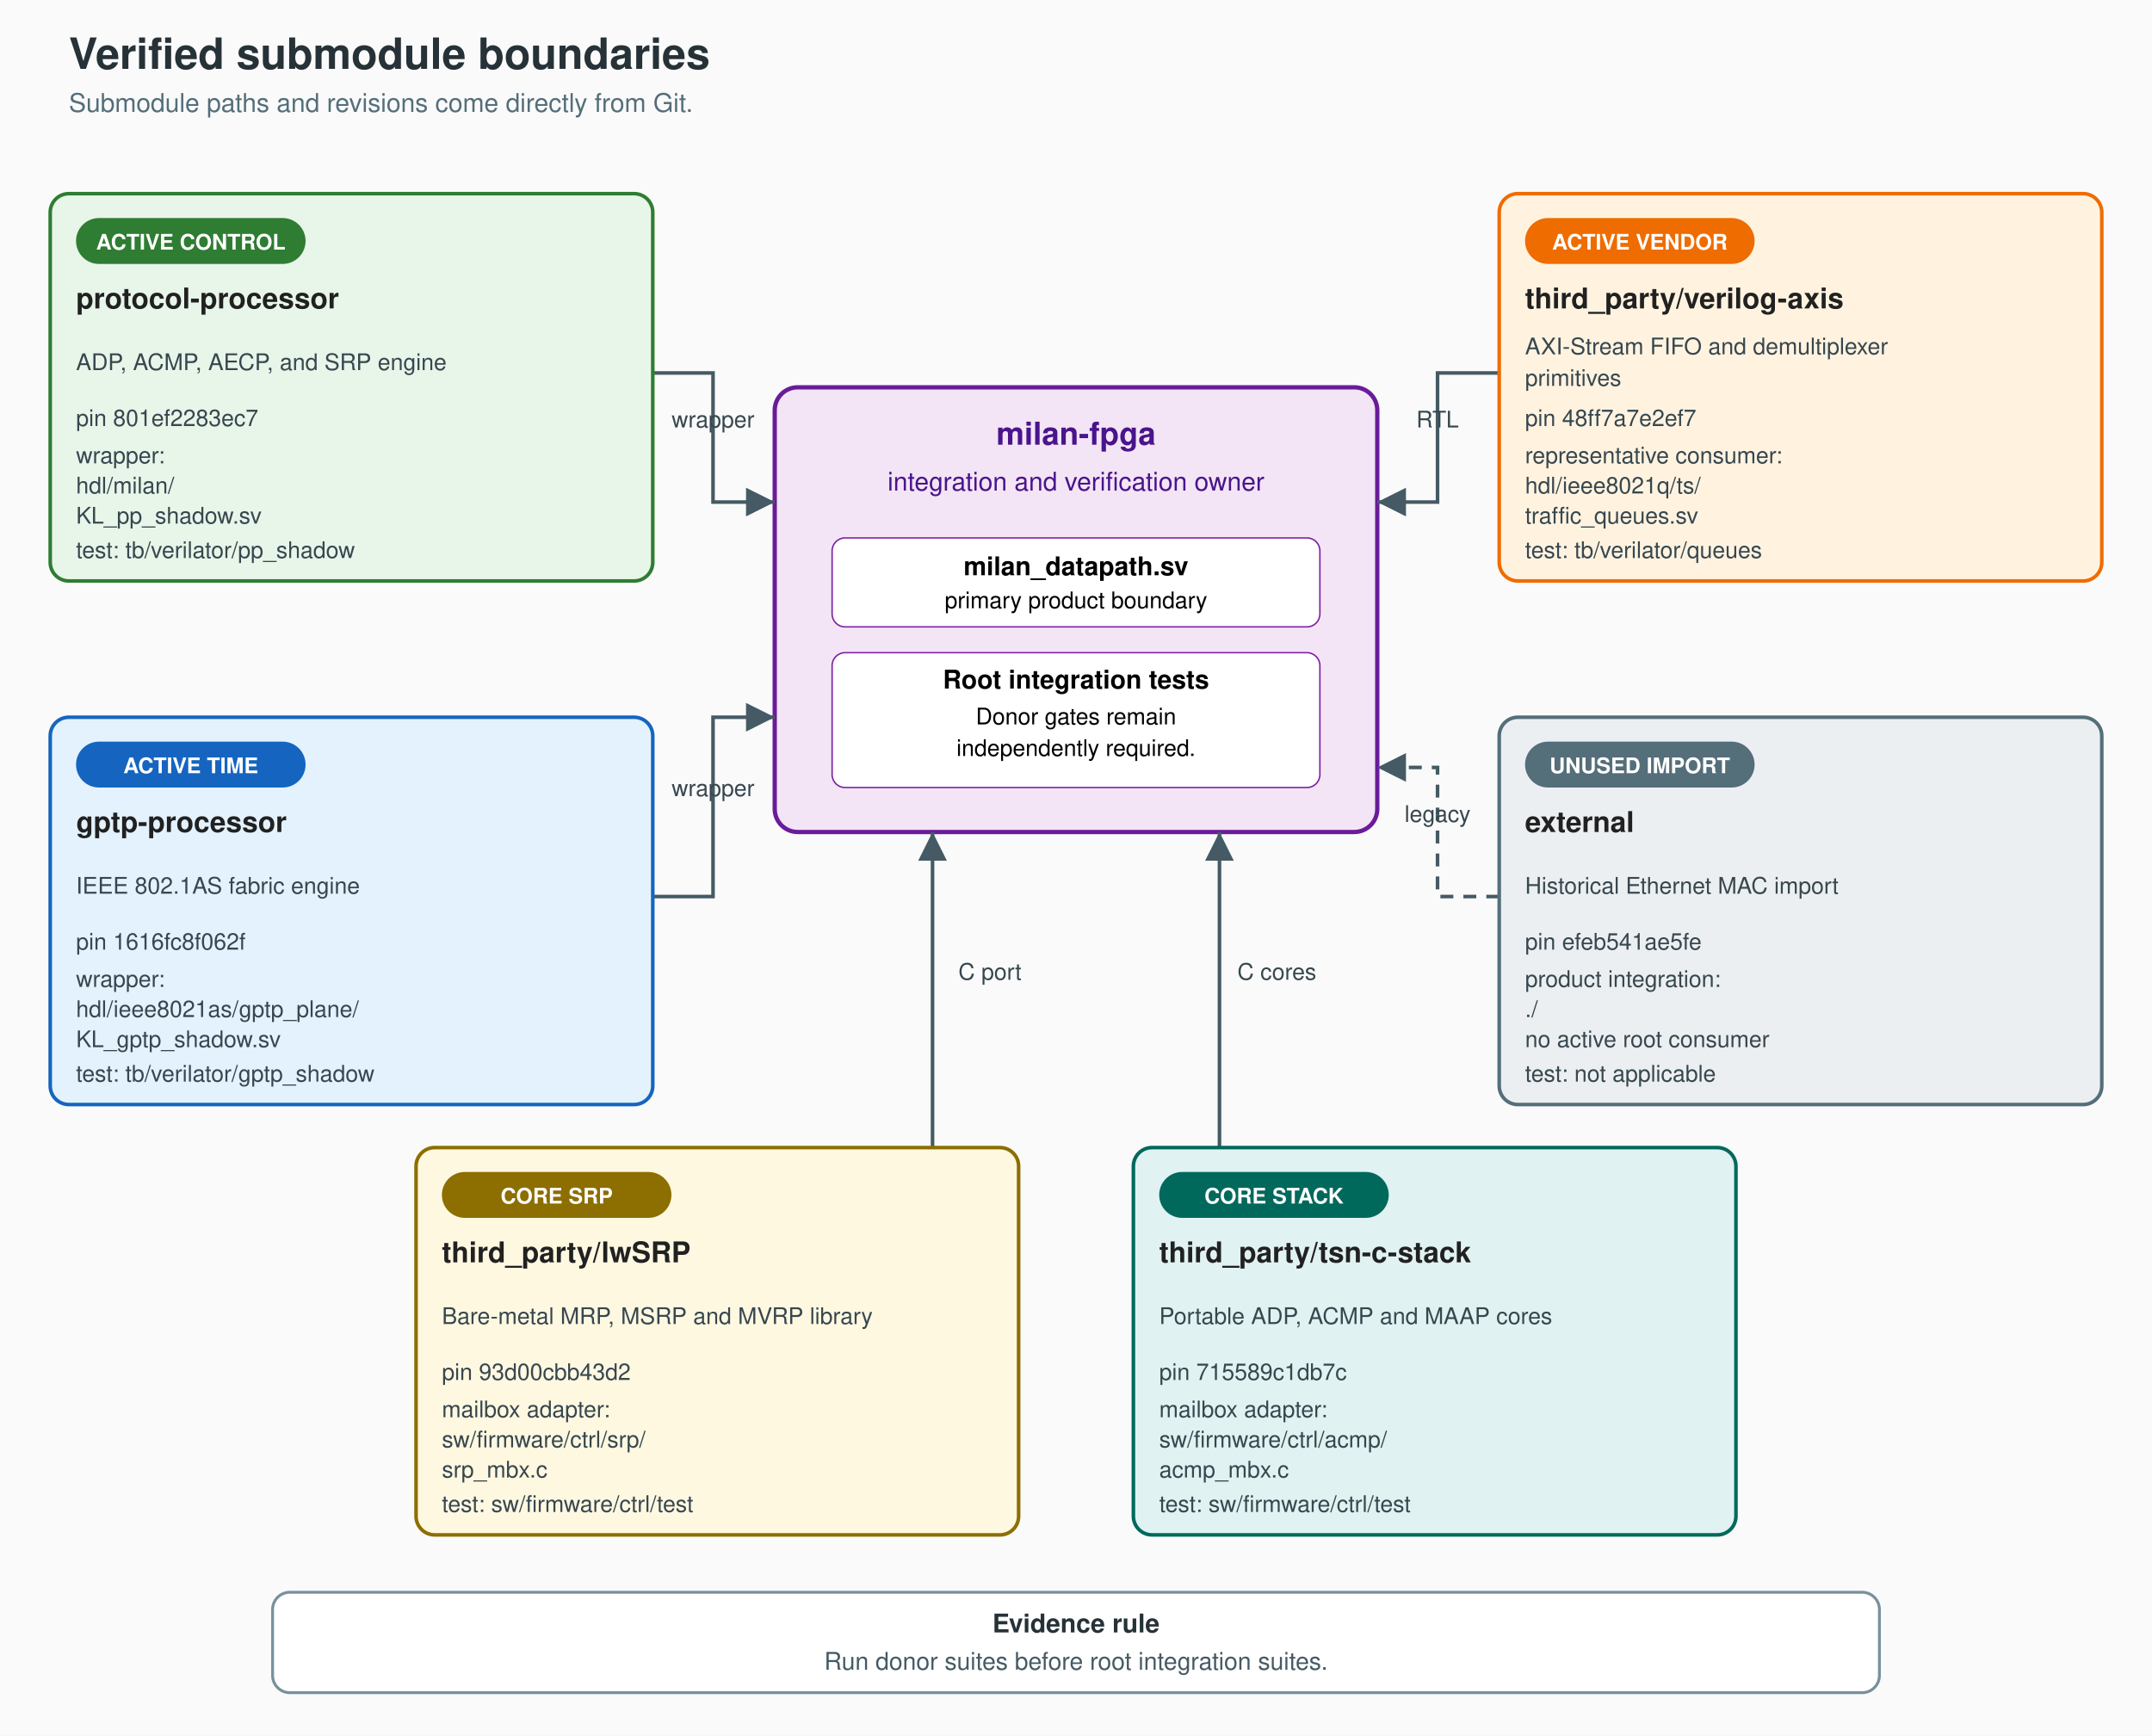
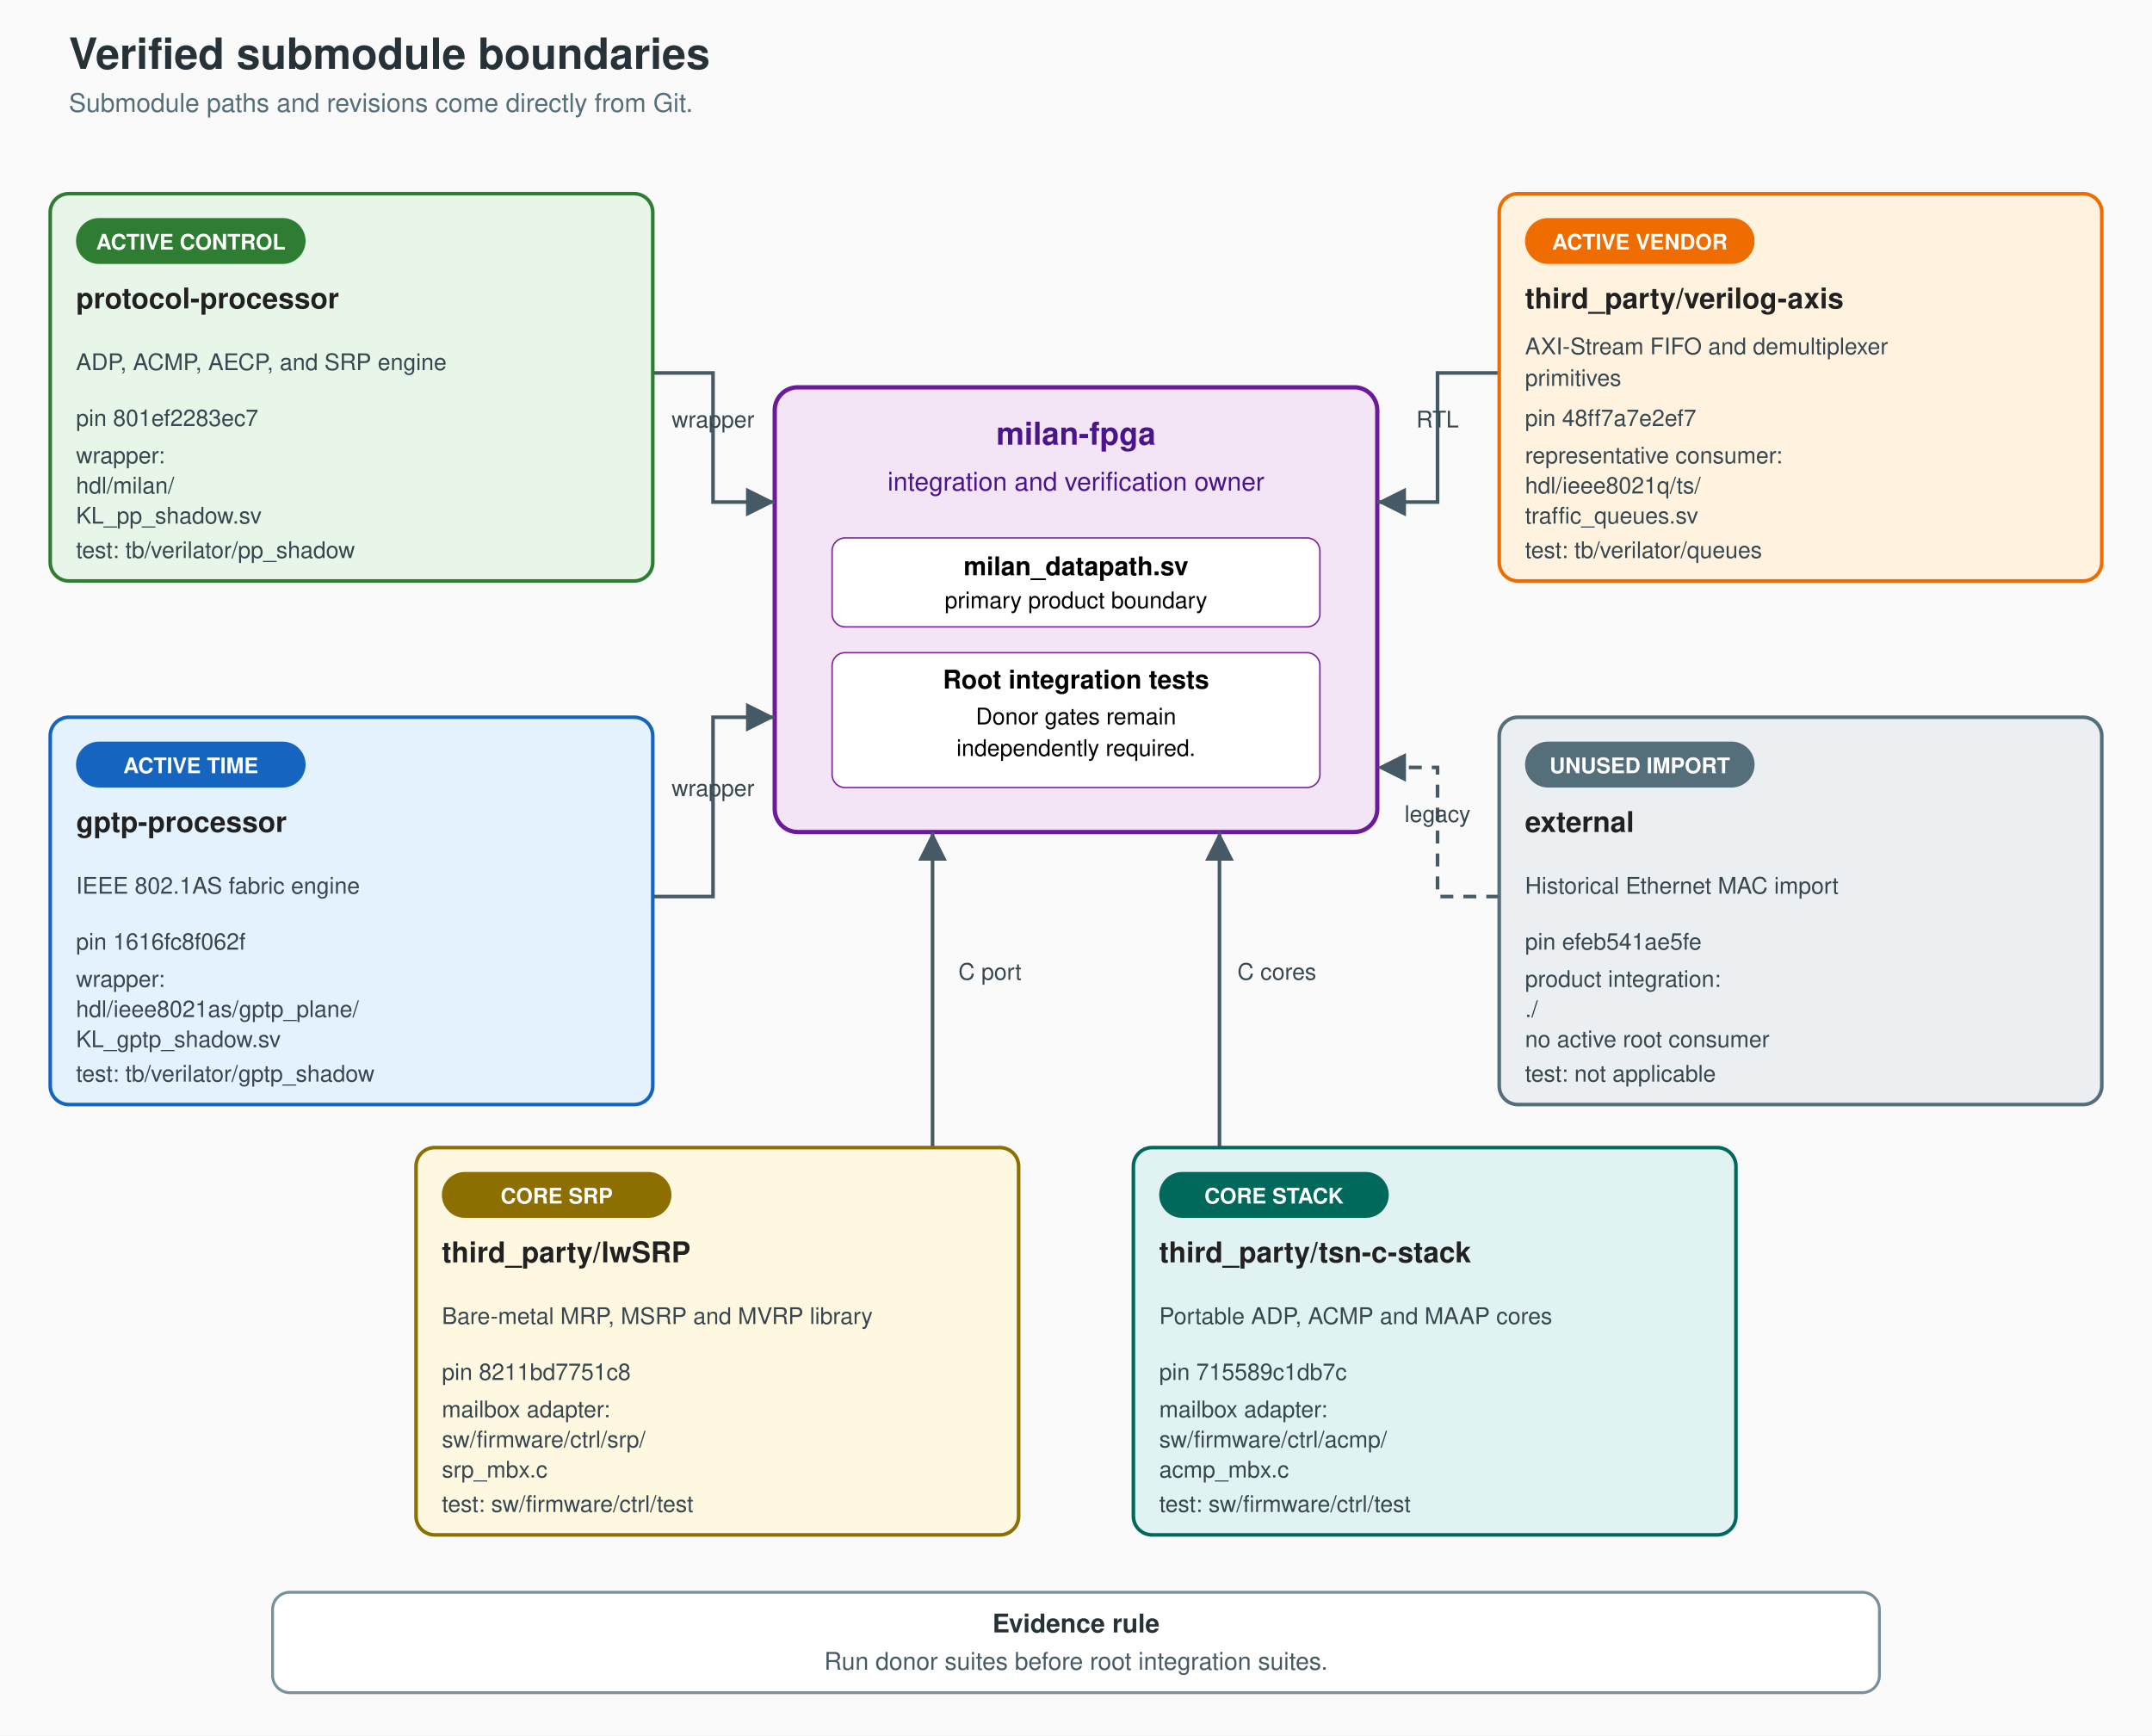
<svg xmlns="http://www.w3.org/2000/svg" width="1500" height="1210" viewBox="0 0 1500 1210" font-family="Helvetica,Arial,sans-serif">
  <rect width="1500" height="1210" fill="#FAFAFA" />
  <defs>
    <marker id="arrow" markerWidth="12" markerHeight="12" refX="8" refY="4" orient="auto">
      <path d="M0,0 L8,4 L0,8 Z" fill="#455A64" />
    </marker>
  </defs>
  <text x="48" y="48" font-size="30" font-weight="bold" fill="#263238">Verified submodule boundaries</text>
  <text x="48" y="78" font-size="18" fill="#546E7A">Submodule paths and revisions come directly from Git.</text>
  <rect x="540" y="270" width="420" height="310" rx="16" fill="#F3E5F5" stroke="#6A1B9A" stroke-width="3" />
  <text x="750" y="310" text-anchor="middle" font-size="22" font-weight="bold" fill="#4A148C">milan-fpga</text>
  <text x="750" y="342" text-anchor="middle" font-size="18" fill="#4A148C">integration and verification owner</text>
  <rect x="580" y="375" width="340" height="62" rx="9" fill="#FFFFFF" stroke="#7B1FA2" />
  <text x="750" y="401" text-anchor="middle" font-size="18" font-weight="bold">milan_datapath.sv</text>
  <text x="750" y="424" text-anchor="middle" font-size="16">primary product boundary</text>
  <rect x="580" y="455" width="340" height="94" rx="9" fill="#FFFFFF" stroke="#7B1FA2" />
  <text x="750" y="480" text-anchor="middle" font-size="18" font-weight="bold">Root integration tests</text>
  <text x="750" y="505" text-anchor="middle" font-size="16">Donor gates remain</text>
  <text x="750" y="527" text-anchor="middle" font-size="16">independently required.</text>
  <path d="M455,260 L497,260 L497,350 L540,350" fill="none" stroke="#455A64" stroke-width="2.5" marker-end="url(#arrow)" />
  <text x="497" y="298" text-anchor="middle" font-size="16" fill="#37474F">wrapper</text>
  <path d="M455,625 L497,625 L497,500 L540,500" fill="none" stroke="#455A64" stroke-width="2.5" marker-end="url(#arrow)" />
  <text x="497" y="555" text-anchor="middle" font-size="16" fill="#37474F">wrapper</text>
  <path d="M1045,260 L1002,260 L1002,350 L960,350" fill="none" stroke="#455A64" stroke-width="2.5" marker-end="url(#arrow)" />
  <text x="1002" y="298" text-anchor="middle" font-size="16" fill="#37474F">RTL</text>
  <path d="M1045,625 L1002,625 L1002,535 L960,535" fill="none" stroke="#455A64" stroke-width="2.5" marker-end="url(#arrow)" stroke-dasharray="9,7" />
  <text x="1002" y="573" text-anchor="middle" font-size="16" fill="#37474F">legacy</text>
  <path d="M650,800 L650,800 L650,580 L650,580" fill="none" stroke="#455A64" stroke-width="2.5" marker-end="url(#arrow)" />
  <text x="690" y="683" text-anchor="middle" font-size="16" fill="#37474F">C port</text>
  <path d="M850,800 L850,800 L850,580 L850,580" fill="none" stroke="#455A64" stroke-width="2.5" marker-end="url(#arrow)" />
  <text x="890" y="683" text-anchor="middle" font-size="16" fill="#37474F">C cores</text>
  <rect x="35" y="135" width="420" height="270" rx="13" fill="#E8F5E9" stroke="#2E7D32" stroke-width="2.5" />
  <rect x="53" y="152" width="160" height="32" rx="16" fill="#2E7D32" />
  <text x="133" y="174" text-anchor="middle" font-size="15" font-weight="bold" fill="#FFFFFF">ACTIVE CONTROL</text>
  <text x="53" y="215" font-size="20" font-weight="bold" fill="#212121">protocol-processor</text>
  <text x="53" y="258" font-size="16" fill="#37474F">ADP, ACMP, AECP, and SRP engine</text>
  <text x="53" y="297" font-size="16" fill="#37474F">pin 801ef2283ec7</text>
  <text x="53" y="323" font-size="16" fill="#37474F">wrapper:</text>
  <text x="53" y="344" font-size="16" fill="#37474F">hdl/milan/</text>
  <text x="53" y="365" font-size="16" fill="#37474F">KL_pp_shadow.sv</text>
  <text x="53" y="389" font-size="16" fill="#37474F">test: tb/verilator/pp_shadow</text>
  <rect x="35" y="500" width="420" height="270" rx="13" fill="#E3F2FD" stroke="#1565C0" stroke-width="2.5" />
  <rect x="53" y="517" width="160" height="32" rx="16" fill="#1565C0" />
  <text x="133" y="539" text-anchor="middle" font-size="15" font-weight="bold" fill="#FFFFFF">ACTIVE TIME</text>
  <text x="53" y="580" font-size="20" font-weight="bold" fill="#212121">gptp-processor</text>
  <text x="53" y="623" font-size="16" fill="#37474F">IEEE 802.1AS fabric engine</text>
  <text x="53" y="662" font-size="16" fill="#37474F">pin 1616fc8f062f</text>
  <text x="53" y="688" font-size="16" fill="#37474F">wrapper:</text>
  <text x="53" y="709" font-size="16" fill="#37474F">hdl/ieee8021as/gptp_plane/</text>
  <text x="53" y="730" font-size="16" fill="#37474F">KL_gptp_shadow.sv</text>
  <text x="53" y="754" font-size="16" fill="#37474F">test: tb/verilator/gptp_shadow</text>
  <rect x="1045" y="135" width="420" height="270" rx="13" fill="#FFF3E0" stroke="#EF6C00" stroke-width="2.5" />
  <rect x="1063" y="152" width="160" height="32" rx="16" fill="#EF6C00" />
  <text x="1143" y="174" text-anchor="middle" font-size="15" font-weight="bold" fill="#FFFFFF">ACTIVE VENDOR</text>
  <text x="1063" y="215" font-size="20" font-weight="bold" fill="#212121">third_party/verilog-axis</text>
  <text x="1063" y="247" font-size="16" fill="#37474F">AXI-Stream FIFO and demultiplexer</text>
  <text x="1063" y="269" font-size="16" fill="#37474F">primitives</text>
  <text x="1063" y="297" font-size="16" fill="#37474F">pin 48ff7a7e2ef7</text>
  <text x="1063" y="323" font-size="16" fill="#37474F">representative consumer:</text>
  <text x="1063" y="344" font-size="16" fill="#37474F">hdl/ieee8021q/ts/</text>
  <text x="1063" y="365" font-size="16" fill="#37474F">traffic_queues.sv</text>
  <text x="1063" y="389" font-size="16" fill="#37474F">test: tb/verilator/queues</text>
  <rect x="1045" y="500" width="420" height="270" rx="13" fill="#ECEFF1" stroke="#546E7A" stroke-width="2.5" />
  <rect x="1063" y="517" width="160" height="32" rx="16" fill="#546E7A" />
  <text x="1143" y="539" text-anchor="middle" font-size="15" font-weight="bold" fill="#FFFFFF">UNUSED IMPORT</text>
  <text x="1063" y="580" font-size="20" font-weight="bold" fill="#212121">external</text>
  <text x="1063" y="623" font-size="16" fill="#37474F">Historical Ethernet MAC import</text>
  <text x="1063" y="662" font-size="16" fill="#37474F">pin efeb541ae5fe</text>
  <text x="1063" y="688" font-size="16" fill="#37474F">product integration:</text>
  <text x="1063" y="709" font-size="16" fill="#37474F">./</text>
  <text x="1063" y="730" font-size="16" fill="#37474F">no active root consumer</text>
  <text x="1063" y="754" font-size="16" fill="#37474F">test: not applicable</text>
  <rect x="290" y="800" width="420" height="270" rx="13" fill="#FFF8E1" stroke="#8D6E00" stroke-width="2.5" />
  <rect x="308" y="817" width="160" height="32" rx="16" fill="#8D6E00" />
  <text x="388" y="839" text-anchor="middle" font-size="15" font-weight="bold" fill="#FFFFFF">CORE SRP</text>
  <text x="308" y="880" font-size="20" font-weight="bold" fill="#212121">third_party/lwSRP</text>
  <text x="308" y="923" font-size="16" fill="#37474F">Bare-metal MRP, MSRP and MVRP library</text>
-   <text x="308" y="962" font-size="16" fill="#37474F">pin 93d00cbb43d2</text>
+   <text x="308" y="962" font-size="16" fill="#37474F">pin 8211bd7751c8</text>
  <text x="308" y="988" font-size="16" fill="#37474F">mailbox adapter:</text>
  <text x="308" y="1009" font-size="16" fill="#37474F">sw/firmware/ctrl/srp/</text>
  <text x="308" y="1030" font-size="16" fill="#37474F">srp_mbx.c</text>
  <text x="308" y="1054" font-size="16" fill="#37474F">test: sw/firmware/ctrl/test</text>
  <rect x="790" y="800" width="420" height="270" rx="13" fill="#E0F2F1" stroke="#00695C" stroke-width="2.5" />
  <rect x="808" y="817" width="160" height="32" rx="16" fill="#00695C" />
  <text x="888" y="839" text-anchor="middle" font-size="15" font-weight="bold" fill="#FFFFFF">CORE STACK</text>
  <text x="808" y="880" font-size="20" font-weight="bold" fill="#212121">third_party/tsn-c-stack</text>
  <text x="808" y="923" font-size="16" fill="#37474F">Portable ADP, ACMP and MAAP cores</text>
  <text x="808" y="962" font-size="16" fill="#37474F">pin 715589c1db7c</text>
  <text x="808" y="988" font-size="16" fill="#37474F">mailbox adapter:</text>
  <text x="808" y="1009" font-size="16" fill="#37474F">sw/firmware/ctrl/acmp/</text>
  <text x="808" y="1030" font-size="16" fill="#37474F">acmp_mbx.c</text>
  <text x="808" y="1054" font-size="16" fill="#37474F">test: sw/firmware/ctrl/test</text>
  <rect x="190" y="1110" width="1120" height="70" rx="12" fill="#FFFFFF" stroke="#78909C" stroke-width="2" />
  <text x="750" y="1138" text-anchor="middle" font-size="18" font-weight="bold" fill="#263238">Evidence rule</text>
  <text x="750" y="1164" text-anchor="middle" font-size="17" fill="#455A64">Run donor suites before root integration suites.</text>
</svg>
